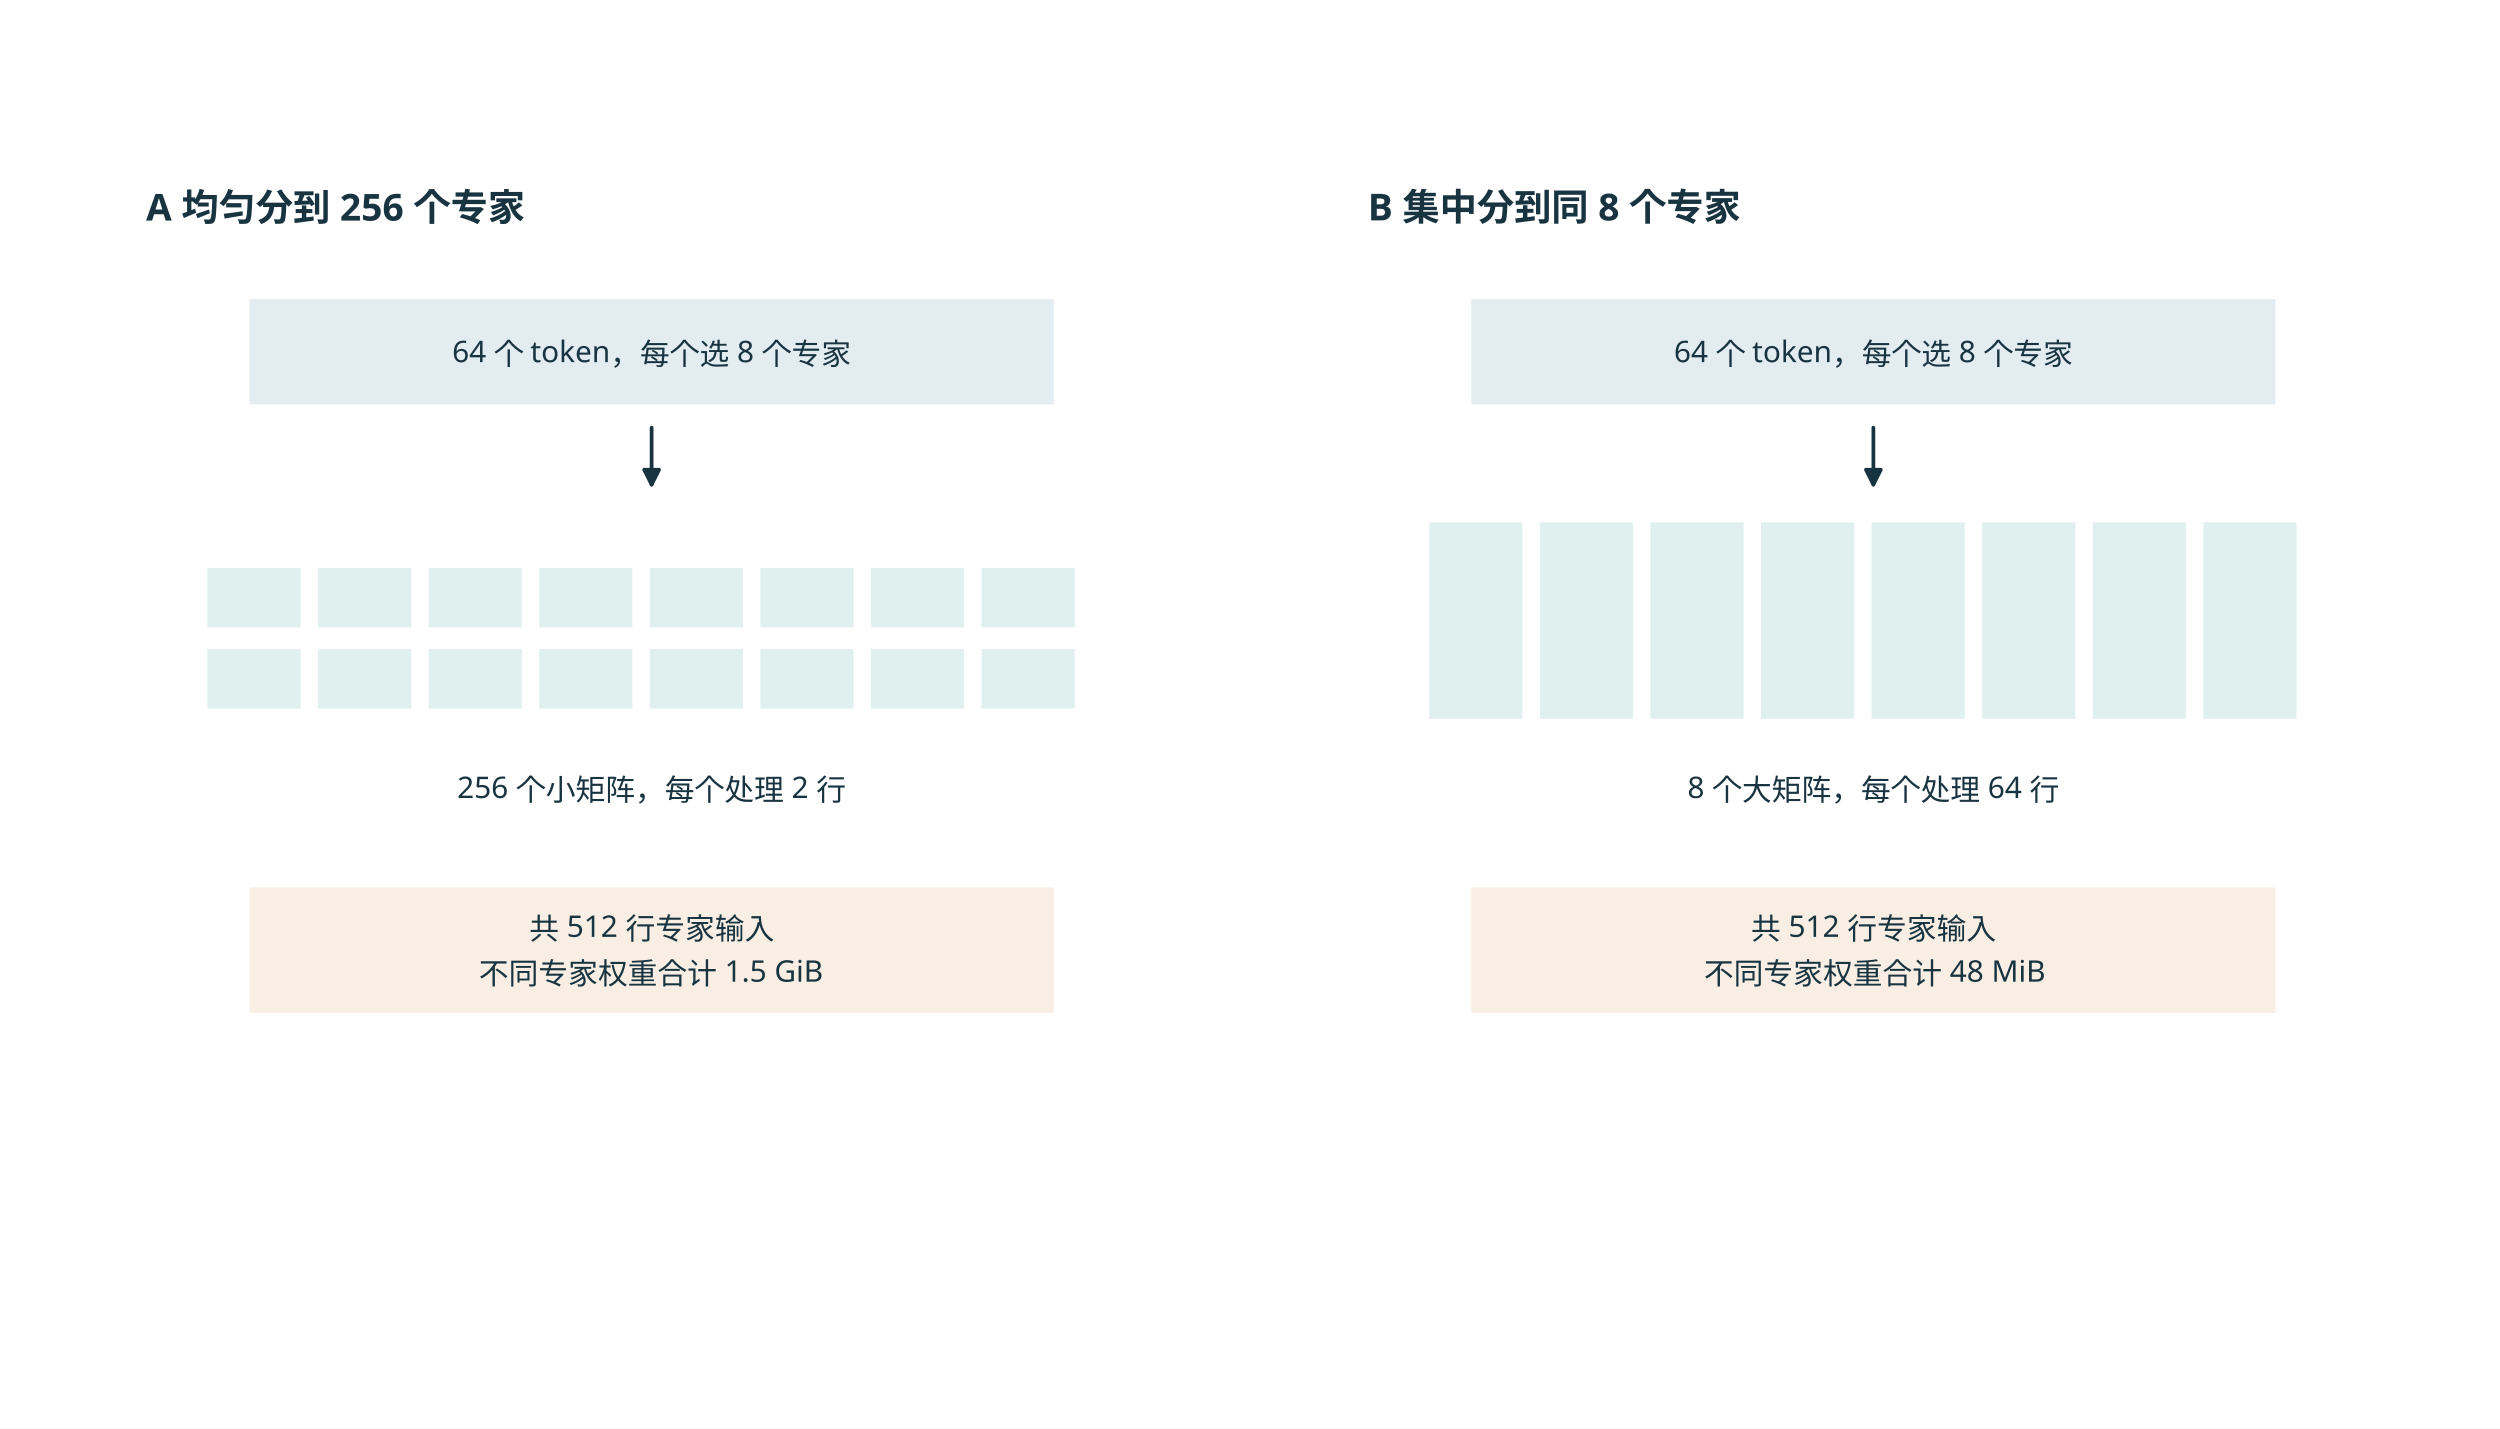
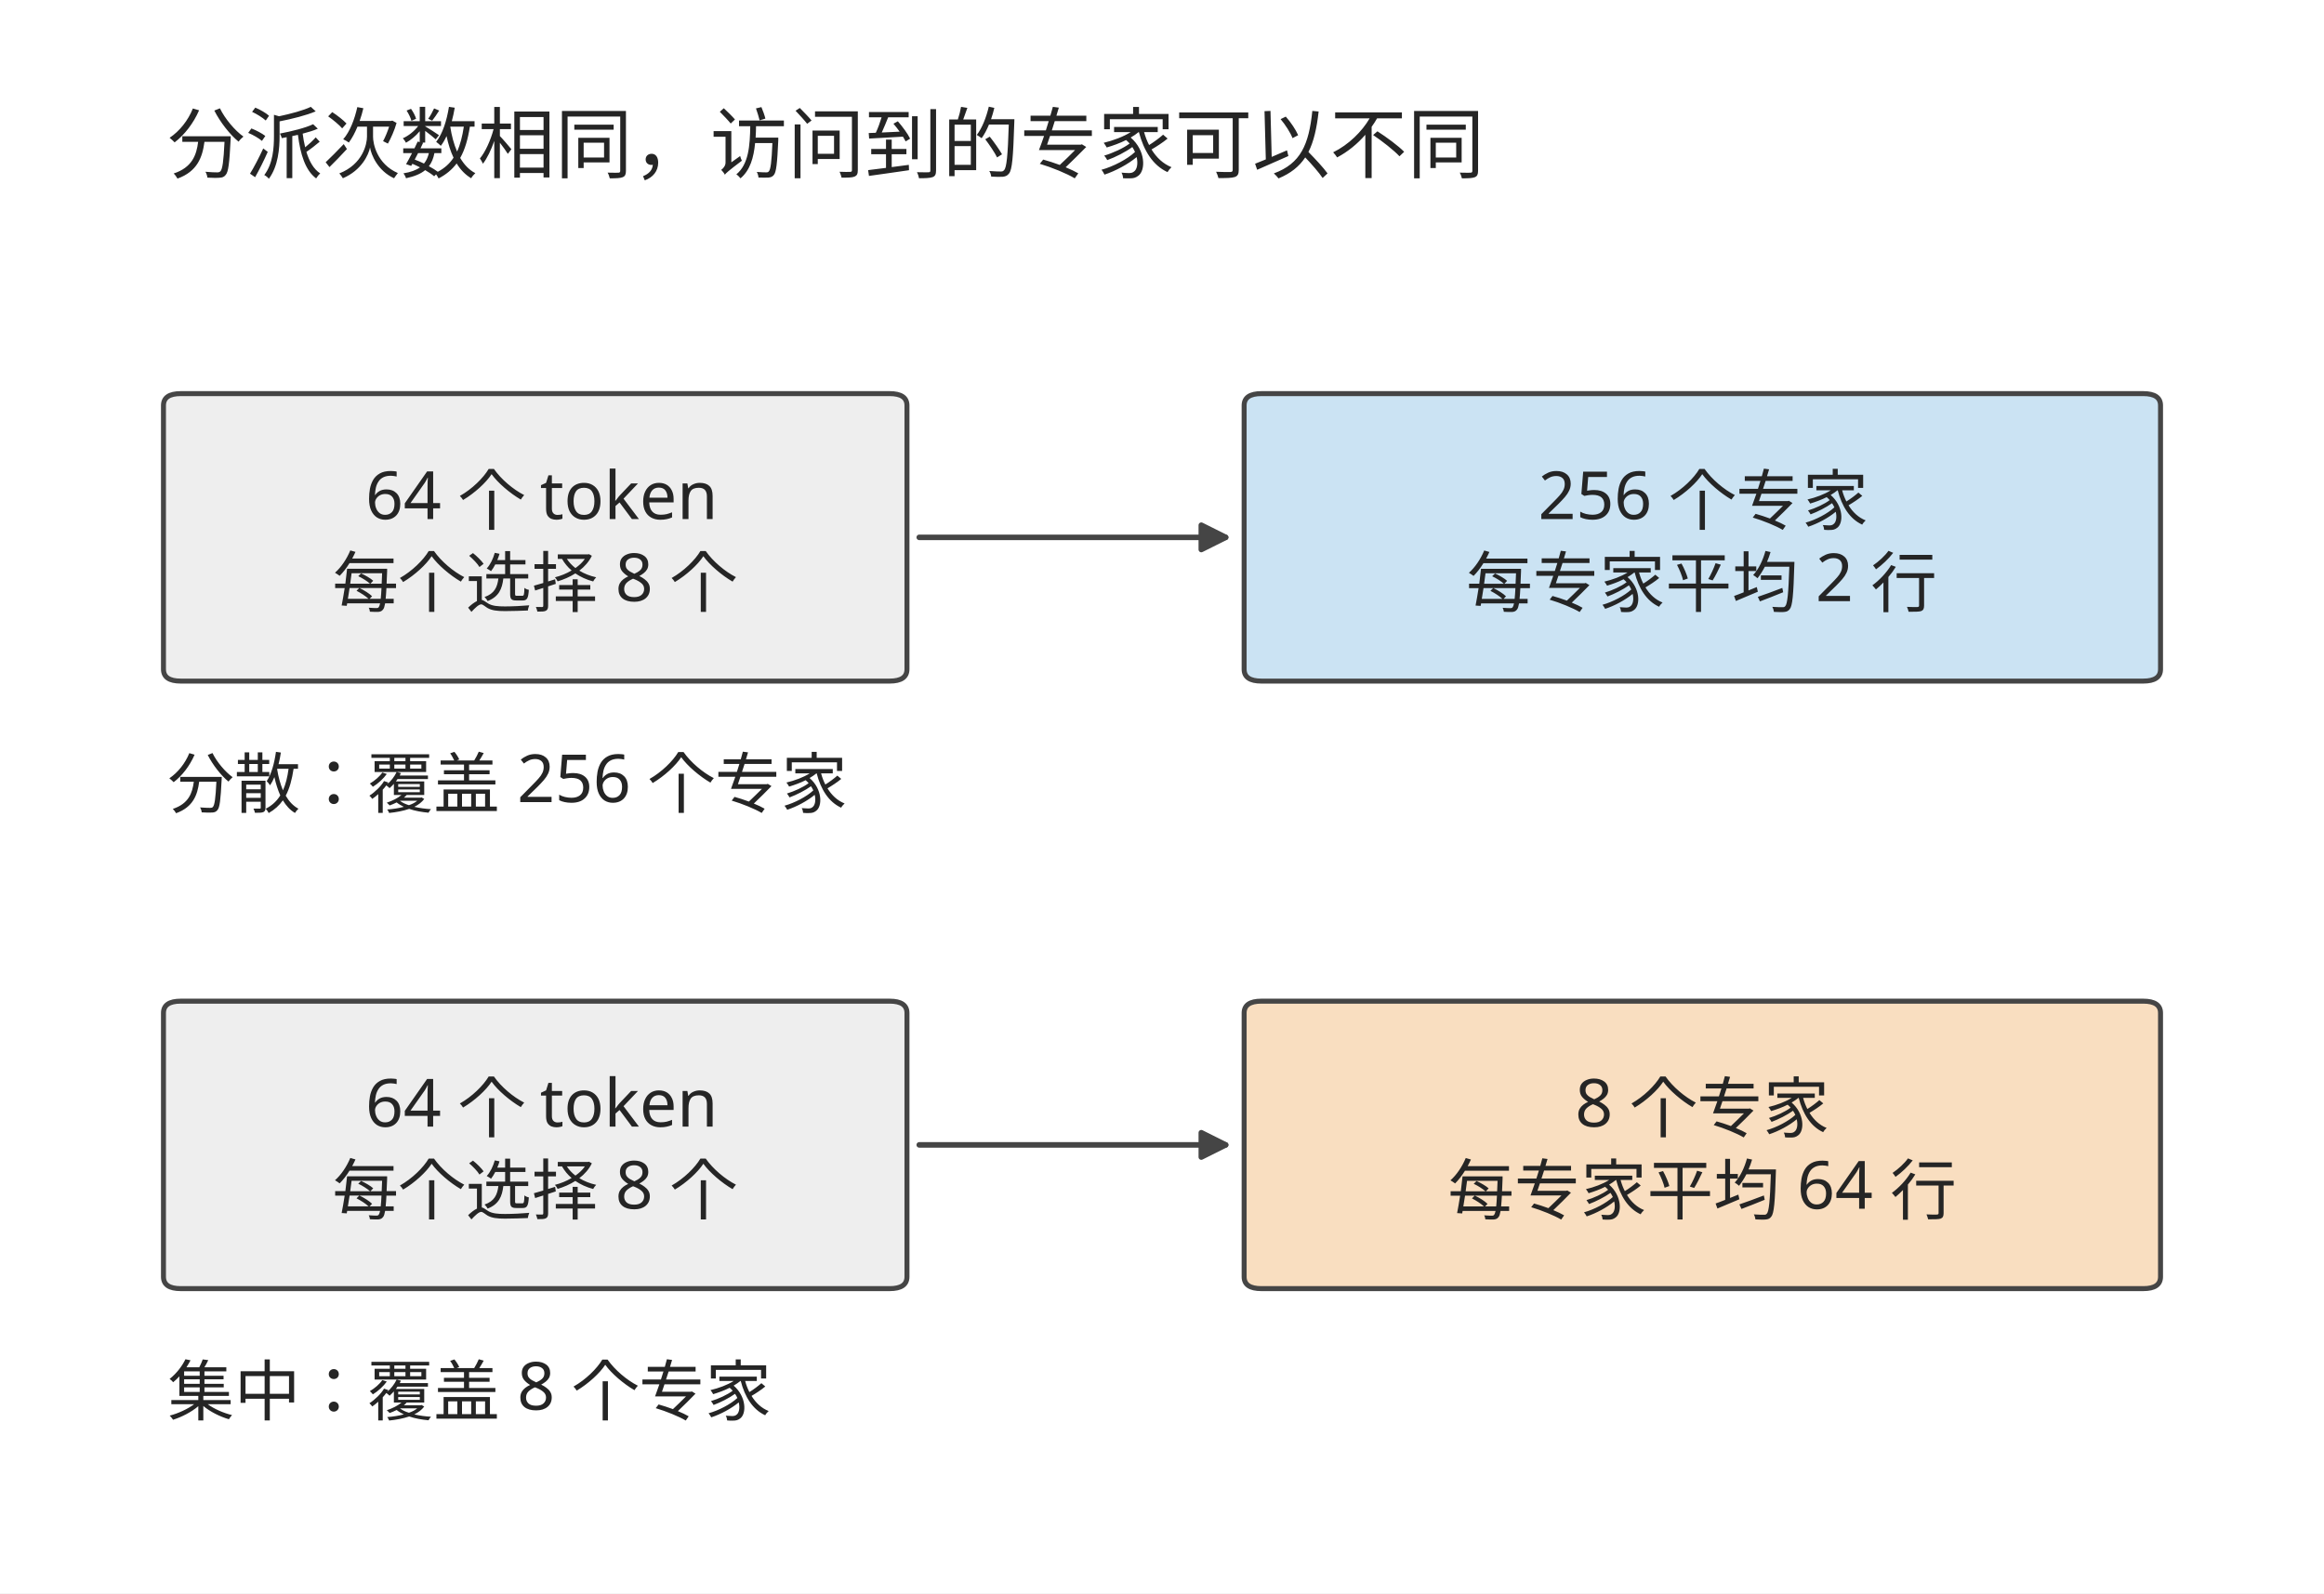
- <svg xmlns="http://www.w3.org/2000/svg" width="1008pt" height="576pt" viewBox="0 0 1008 576" version="1.1">
+ <svg xmlns="http://www.w3.org/2000/svg" width="420pt" height="288pt" viewBox="0 0 420 288" version="1.1">
  <defs>
    <style type="text/css">*{stroke-linejoin: round; stroke-linecap: butt}</style>
  </defs>
  <g id="figure_1">
    <g id="patch_1">
-       <path d="M 0 576  L 1008 576  L 1008 0  L 0 0  z " style="fill: #ffffff" />
+       <path d="M 0 288  L 420 288  L 420 0  L 0 0  z " style="fill: #ffffff" />
    </g>
    <g id="axes_1">
      <g id="patch_2">
-         <path d="M 101.36 162.259  L 424.107 162.259  L 424.107 121.363  L 101.36 121.363  z " clip-path="url(#pdc109f6175)" style="fill: #246f91; opacity: 0.13; stroke: #246f91; stroke-width: 1.5; stroke-linejoin: miter" />
+         <path d="M 32.668 123.108  L 160.784 123.108  Q 163.909 123.108 163.909 120.966  L 163.909 73.29  Q 163.909 71.148 160.784 71.148  L 32.668 71.148  Q 29.543 71.148 29.543 73.29  L 29.543 120.966  Q 29.543 123.108 32.668 123.108  z " clip-path="url(#p5ab5317db0)" style="fill: #eeeeee; stroke: #454545; stroke-width: 0.9; stroke-linejoin: miter" />
      </g>
      <g id="patch_3">
-         <path d="M 262.733 172.441  Q 262.733 184.754 262.733 195.39  " clip-path="url(#pdc109f6175)" style="fill: none; stroke: #193441; stroke-width: 1.5; stroke-linecap: round" />
-         <path d="M 265.733 189.39  L 262.733 195.39  L 259.733 189.39  z " clip-path="url(#pdc109f6175)" style="fill: #193441; stroke: #193441; stroke-width: 1.5; stroke-linecap: round" />
+         <path d="M 166.13 97.128  Q 194.375 97.128 221.503 97.128  " clip-path="url(#p5ab5317db0)" style="fill: none; stroke: #454545; stroke-linecap: round" />
+         <path d="M 217.103 94.928  L 221.503 97.128  L 217.103 99.328  z " clip-path="url(#p5ab5317db0)" style="fill: #454545; stroke: #454545; stroke-linecap: round" />
      </g>
      <g id="patch_4">
-         <path d="M 84.373 284.947  L 120.47 284.947  L 120.47 262.454  L 84.373 262.454  z " clip-path="url(#pdc109f6175)" style="fill: #138b83; opacity: 0.13; stroke: #138b83; stroke-width: 1.5; stroke-linejoin: miter" />
+         <path d="M 227.968 123.108  L 387.332 123.108  Q 390.457 123.108 390.457 120.966  L 390.457 73.29  Q 390.457 71.148 387.332 71.148  L 227.968 71.148  Q 224.843 71.148 224.843 73.29  L 224.843 120.966  Q 224.843 123.108 227.968 123.108  z " clip-path="url(#p5ab5317db0)" style="fill: #cbe3f3; stroke: #454545; stroke-width: 0.9; stroke-linejoin: miter" />
      </g>
      <g id="patch_5">
-         <path d="M 128.963 284.947  L 165.06 284.947  L 165.06 262.454  L 128.963 262.454  z " clip-path="url(#pdc109f6175)" style="fill: #138b83; opacity: 0.13; stroke: #138b83; stroke-width: 1.5; stroke-linejoin: miter" />
+         <path d="M 32.668 232.923  L 160.784 232.923  Q 163.909 232.923 163.909 230.78  L 163.909 183.105  Q 163.909 180.962 160.784 180.962  L 32.668 180.962  Q 29.543 180.962 29.543 183.105  L 29.543 230.78  Q 29.543 232.923 32.668 232.923  z " clip-path="url(#p5ab5317db0)" style="fill: #eeeeee; stroke: #454545; stroke-width: 0.9; stroke-linejoin: miter" />
      </g>
      <g id="patch_6">
-         <path d="M 173.553 284.947  L 209.65 284.947  L 209.65 262.454  L 173.553 262.454  z " clip-path="url(#pdc109f6175)" style="fill: #138b83; opacity: 0.13; stroke: #138b83; stroke-width: 1.5; stroke-linejoin: miter" />
+         <path d="M 166.13 206.942  Q 194.375 206.942 221.503 206.942  " clip-path="url(#p5ab5317db0)" style="fill: none; stroke: #454545; stroke-linecap: round" />
+         <path d="M 217.103 204.742  L 221.503 206.942  L 217.103 209.142  z " clip-path="url(#p5ab5317db0)" style="fill: #454545; stroke: #454545; stroke-linecap: round" />
      </g>
      <g id="patch_7">
-         <path d="M 218.143 284.947  L 254.24 284.947  L 254.24 262.454  L 218.143 262.454  z " clip-path="url(#pdc109f6175)" style="fill: #138b83; opacity: 0.13; stroke: #138b83; stroke-width: 1.5; stroke-linejoin: miter" />
-       </g>
-       <g id="patch_8">
-         <path d="M 262.733 284.947  L 298.83 284.947  L 298.83 262.454  L 262.733 262.454  z " clip-path="url(#pdc109f6175)" style="fill: #138b83; opacity: 0.13; stroke: #138b83; stroke-width: 1.5; stroke-linejoin: miter" />
-       </g>
-       <g id="patch_9">
-         <path d="M 307.323 284.947  L 343.42 284.947  L 343.42 262.454  L 307.323 262.454  z " clip-path="url(#pdc109f6175)" style="fill: #138b83; opacity: 0.13; stroke: #138b83; stroke-width: 1.5; stroke-linejoin: miter" />
-       </g>
-       <g id="patch_10">
-         <path d="M 351.913 284.947  L 388.01 284.947  L 388.01 262.454  L 351.913 262.454  z " clip-path="url(#pdc109f6175)" style="fill: #138b83; opacity: 0.13; stroke: #138b83; stroke-width: 1.5; stroke-linejoin: miter" />
-       </g>
-       <g id="patch_11">
-         <path d="M 396.503 284.947  L 432.6 284.947  L 432.6 262.454  L 396.503 262.454  z " clip-path="url(#pdc109f6175)" style="fill: #138b83; opacity: 0.13; stroke: #138b83; stroke-width: 1.5; stroke-linejoin: miter" />
-       </g>
-       <g id="patch_12">
-         <path d="M 84.373 252.23  L 120.47 252.23  L 120.47 229.738  L 84.373 229.738  z " clip-path="url(#pdc109f6175)" style="fill: #138b83; opacity: 0.13; stroke: #138b83; stroke-width: 1.5; stroke-linejoin: miter" />
-       </g>
-       <g id="patch_13">
-         <path d="M 128.963 252.23  L 165.06 252.23  L 165.06 229.738  L 128.963 229.738  z " clip-path="url(#pdc109f6175)" style="fill: #138b83; opacity: 0.13; stroke: #138b83; stroke-width: 1.5; stroke-linejoin: miter" />
-       </g>
-       <g id="patch_14">
-         <path d="M 173.553 252.23  L 209.65 252.23  L 209.65 229.738  L 173.553 229.738  z " clip-path="url(#pdc109f6175)" style="fill: #138b83; opacity: 0.13; stroke: #138b83; stroke-width: 1.5; stroke-linejoin: miter" />
-       </g>
-       <g id="patch_15">
-         <path d="M 218.143 252.23  L 254.24 252.23  L 254.24 229.738  L 218.143 229.738  z " clip-path="url(#pdc109f6175)" style="fill: #138b83; opacity: 0.13; stroke: #138b83; stroke-width: 1.5; stroke-linejoin: miter" />
-       </g>
-       <g id="patch_16">
-         <path d="M 262.733 252.23  L 298.83 252.23  L 298.83 229.738  L 262.733 229.738  z " clip-path="url(#pdc109f6175)" style="fill: #138b83; opacity: 0.13; stroke: #138b83; stroke-width: 1.5; stroke-linejoin: miter" />
-       </g>
-       <g id="patch_17">
-         <path d="M 307.323 252.23  L 343.42 252.23  L 343.42 229.738  L 307.323 229.738  z " clip-path="url(#pdc109f6175)" style="fill: #138b83; opacity: 0.13; stroke: #138b83; stroke-width: 1.5; stroke-linejoin: miter" />
-       </g>
-       <g id="patch_18">
-         <path d="M 351.913 252.23  L 388.01 252.23  L 388.01 229.738  L 351.913 229.738  z " clip-path="url(#pdc109f6175)" style="fill: #138b83; opacity: 0.13; stroke: #138b83; stroke-width: 1.5; stroke-linejoin: miter" />
-       </g>
-       <g id="patch_19">
-         <path d="M 396.503 252.23  L 432.6 252.23  L 432.6 229.738  L 396.503 229.738  z " clip-path="url(#pdc109f6175)" style="fill: #138b83; opacity: 0.13; stroke: #138b83; stroke-width: 1.5; stroke-linejoin: miter" />
-       </g>
-       <g id="patch_20">
-         <path d="M 101.36 407.635  L 424.107 407.635  L 424.107 358.56  L 101.36 358.56  z " clip-path="url(#pdc109f6175)" style="fill: #c9782b; opacity: 0.13; stroke: #c9782b; stroke-width: 1.5; stroke-linejoin: miter" />
+         <path d="M 227.968 232.923  L 387.332 232.923  Q 390.457 232.923 390.457 230.78  L 390.457 183.105  Q 390.457 180.962 387.332 180.962  L 227.968 180.962  Q 224.843 180.962 224.843 183.105  L 224.843 230.78  Q 224.843 232.923 227.968 232.923  z " clip-path="url(#p5ab5317db0)" style="fill: #f9dec0; stroke: #454545; stroke-width: 0.9; stroke-linejoin: miter" />
      </g>
      <g id="text_1">
-         <text style="font-weight: 700; font-size: 15px; font-family: 'Arial Unicode MS'; text-anchor: start; fill: #193441" x="58.893" y="88.947" transform="rotate(-0 58.89333 88.94713)">A  均匀分到 256 个专家</text>
+         <text style="font-size: 14px; font-family: 'Arial Unicode MS'; text-anchor: start; fill: #252525" x="30.324" y="31.093" transform="rotate(-0 30.324 31.09306)">分派次数相同，访问到的专家可以不同</text>
      </g>
      <g id="text_2">
-         <text style="font-size: 12px; font-family: 'Arial Unicode MS'; text-anchor: middle; fill: #193441" x="262.733" y="146.022" transform="rotate(-0 262.7333 146.0215)">64 个 token，每个选 8 个专家</text>
+         <text style="font-size: 12px; font-family: 'Arial Unicode MS'; fill: #252525" transform="translate(66.04256 93.82202)">64 个 token</text>
+         <text style="font-size: 12px; font-family: 'Arial Unicode MS'; fill: #252525" transform="translate(60.05569 109.6449)">每个选择 8 个</text>
      </g>
      <g id="text_3">
-         <text style="font-size: 12px; font-family: 'Arial Unicode MS'; text-anchor: middle; fill: #193441" x="262.733" y="321.754" transform="rotate(-0 262.7333 321.7536)">256 个小矩阵，每个处理 2 行</text>
+         <text style="font-size: 12px; font-family: 'Arial Unicode MS'; fill: #252525" transform="translate(277.9734 93.82202)">256 个专家</text>
+         <text style="font-size: 12px; font-family: 'Arial Unicode MS'; fill: #252525" transform="translate(264.9797 109.659)">每专家平均 2 行</text>
      </g>
      <g id="text_4">
-         <text style="font-size: 12px; font-family: 'Arial Unicode MS'; fill: #193441" transform="translate(213.3899 378.7307)">共 512 行专家输入</text>
-         <text style="font-size: 12px; font-family: 'Arial Unicode MS'; fill: #193441" transform="translate(193.0574 396.8048)">不同专家权重合计 1.5 GiB</text>
-       </g>
-     </g>
-     <g id="axes_2">
-       <g id="patch_21">
-         <path d="M 593.973 162.259  L 916.72 162.259  L 916.72 121.363  L 593.973 121.363  z " clip-path="url(#pfaaf1e7710)" style="fill: #246f91; opacity: 0.13; stroke: #246f91; stroke-width: 1.5; stroke-linejoin: miter" />
-       </g>
-       <g id="patch_22">
-         <path d="M 755.347 172.441  Q 755.347 184.754 755.347 195.39  " clip-path="url(#pfaaf1e7710)" style="fill: none; stroke: #193441; stroke-width: 1.5; stroke-linecap: round" />
-         <path d="M 758.347 189.39  L 755.347 195.39  L 752.347 189.39  z " clip-path="url(#pfaaf1e7710)" style="fill: #193441; stroke: #193441; stroke-width: 1.5; stroke-linecap: round" />
-       </g>
-       <g id="patch_23">
-         <path d="M 576.987 289.037  L 613.083 289.037  L 613.083 211.334  L 576.987 211.334  z " clip-path="url(#pfaaf1e7710)" style="fill: #138b83; opacity: 0.13; stroke: #138b83; stroke-width: 1.5; stroke-linejoin: miter" />
-       </g>
-       <g id="patch_24">
-         <path d="M 621.577 289.037  L 657.673 289.037  L 657.673 211.334  L 621.577 211.334  z " clip-path="url(#pfaaf1e7710)" style="fill: #138b83; opacity: 0.13; stroke: #138b83; stroke-width: 1.5; stroke-linejoin: miter" />
-       </g>
-       <g id="patch_25">
-         <path d="M 666.167 289.037  L 702.263 289.037  L 702.263 211.334  L 666.167 211.334  z " clip-path="url(#pfaaf1e7710)" style="fill: #138b83; opacity: 0.13; stroke: #138b83; stroke-width: 1.5; stroke-linejoin: miter" />
-       </g>
-       <g id="patch_26">
-         <path d="M 710.757 289.037  L 746.853 289.037  L 746.853 211.334  L 710.757 211.334  z " clip-path="url(#pfaaf1e7710)" style="fill: #138b83; opacity: 0.13; stroke: #138b83; stroke-width: 1.5; stroke-linejoin: miter" />
-       </g>
-       <g id="patch_27">
-         <path d="M 755.347 289.037  L 791.443 289.037  L 791.443 211.334  L 755.347 211.334  z " clip-path="url(#pfaaf1e7710)" style="fill: #138b83; opacity: 0.13; stroke: #138b83; stroke-width: 1.5; stroke-linejoin: miter" />
-       </g>
-       <g id="patch_28">
-         <path d="M 799.937 289.037  L 836.033 289.037  L 836.033 211.334  L 799.937 211.334  z " clip-path="url(#pfaaf1e7710)" style="fill: #138b83; opacity: 0.13; stroke: #138b83; stroke-width: 1.5; stroke-linejoin: miter" />
-       </g>
-       <g id="patch_29">
-         <path d="M 844.527 289.037  L 880.623 289.037  L 880.623 211.334  L 844.527 211.334  z " clip-path="url(#pfaaf1e7710)" style="fill: #138b83; opacity: 0.13; stroke: #138b83; stroke-width: 1.5; stroke-linejoin: miter" />
-       </g>
-       <g id="patch_30">
-         <path d="M 889.117 289.037  L 925.213 289.037  L 925.213 211.334  L 889.117 211.334  z " clip-path="url(#pfaaf1e7710)" style="fill: #138b83; opacity: 0.13; stroke: #138b83; stroke-width: 1.5; stroke-linejoin: miter" />
-       </g>
-       <g id="patch_31">
-         <path d="M 593.973 407.635  L 916.72 407.635  L 916.72 358.56  L 593.973 358.56  z " clip-path="url(#pfaaf1e7710)" style="fill: #c9782b; opacity: 0.13; stroke: #c9782b; stroke-width: 1.5; stroke-linejoin: miter" />
+         <text style="font-size: 12px; font-family: 'Arial Unicode MS'; text-anchor: start; fill: #252525" x="30.324" y="145.974" transform="rotate(-0 30.324 145.9744)">分散：覆盖 256 个专家</text>
      </g>
      <g id="text_5">
-         <text style="font-weight: 700; font-size: 15px; font-family: 'Arial Unicode MS'; text-anchor: start; fill: #193441" x="551.507" y="88.858" transform="rotate(-0 551.5067 88.85807)">B  集中分到同 8 个专家</text>
+         <text style="font-size: 12px; font-family: 'Arial Unicode MS'; fill: #252525" transform="translate(66.04256 203.6364)">64 个 token</text>
+         <text style="font-size: 12px; font-family: 'Arial Unicode MS'; fill: #252525" transform="translate(60.05569 219.4593)">每个选择 8 个</text>
      </g>
      <g id="text_6">
-         <text style="font-size: 12px; font-family: 'Arial Unicode MS'; text-anchor: middle; fill: #193441" x="755.347" y="146.022" transform="rotate(-0 755.3467 146.0215)">64 个 token，每个选 8 个专家</text>
+         <text style="font-size: 12px; font-family: 'Arial Unicode MS'; fill: #252525" transform="translate(284.6466 203.6364)">8 个专家</text>
+         <text style="font-size: 12px; font-family: 'Arial Unicode MS'; fill: #252525" transform="translate(261.6431 219.4734)">每专家平均 64 行</text>
      </g>
      <g id="text_7">
-         <text style="font-size: 12px; font-family: 'Arial Unicode MS'; text-anchor: middle; fill: #193441" x="755.347" y="321.754" transform="rotate(-0 755.3467 321.7536)">8 个大矩阵，每个处理 64 行</text>
-       </g>
-       <g id="text_8">
-         <text style="font-size: 12px; font-family: 'Arial Unicode MS'; fill: #193441" transform="translate(706.0032 378.7307)">共 512 行专家输入</text>
-         <text style="font-size: 12px; font-family: 'Arial Unicode MS'; fill: #193441" transform="translate(687.0067 396.8048)">不同专家权重合计 48 MiB</text>
+         <text style="font-size: 12px; font-family: 'Arial Unicode MS'; text-anchor: start; fill: #252525" x="30.324" y="255.8" transform="rotate(-0 30.324 255.8001)">集中：覆盖 8 个专家</text>
      </g>
    </g>
  </g>
  <defs>
-     <clipPath id="pdc109f6175">
-       <rect x="50.4" y="51.84" width="424.667" height="408.96" />
-     </clipPath>
-     <clipPath id="pfaaf1e7710">
-       <rect x="543.013" y="51.84" width="424.667" height="408.96" />
+     <clipPath id="p5ab5317db0">
+       <rect x="14.7" y="10.08" width="390.6" height="267.84" />
    </clipPath>
  </defs>
</svg>
